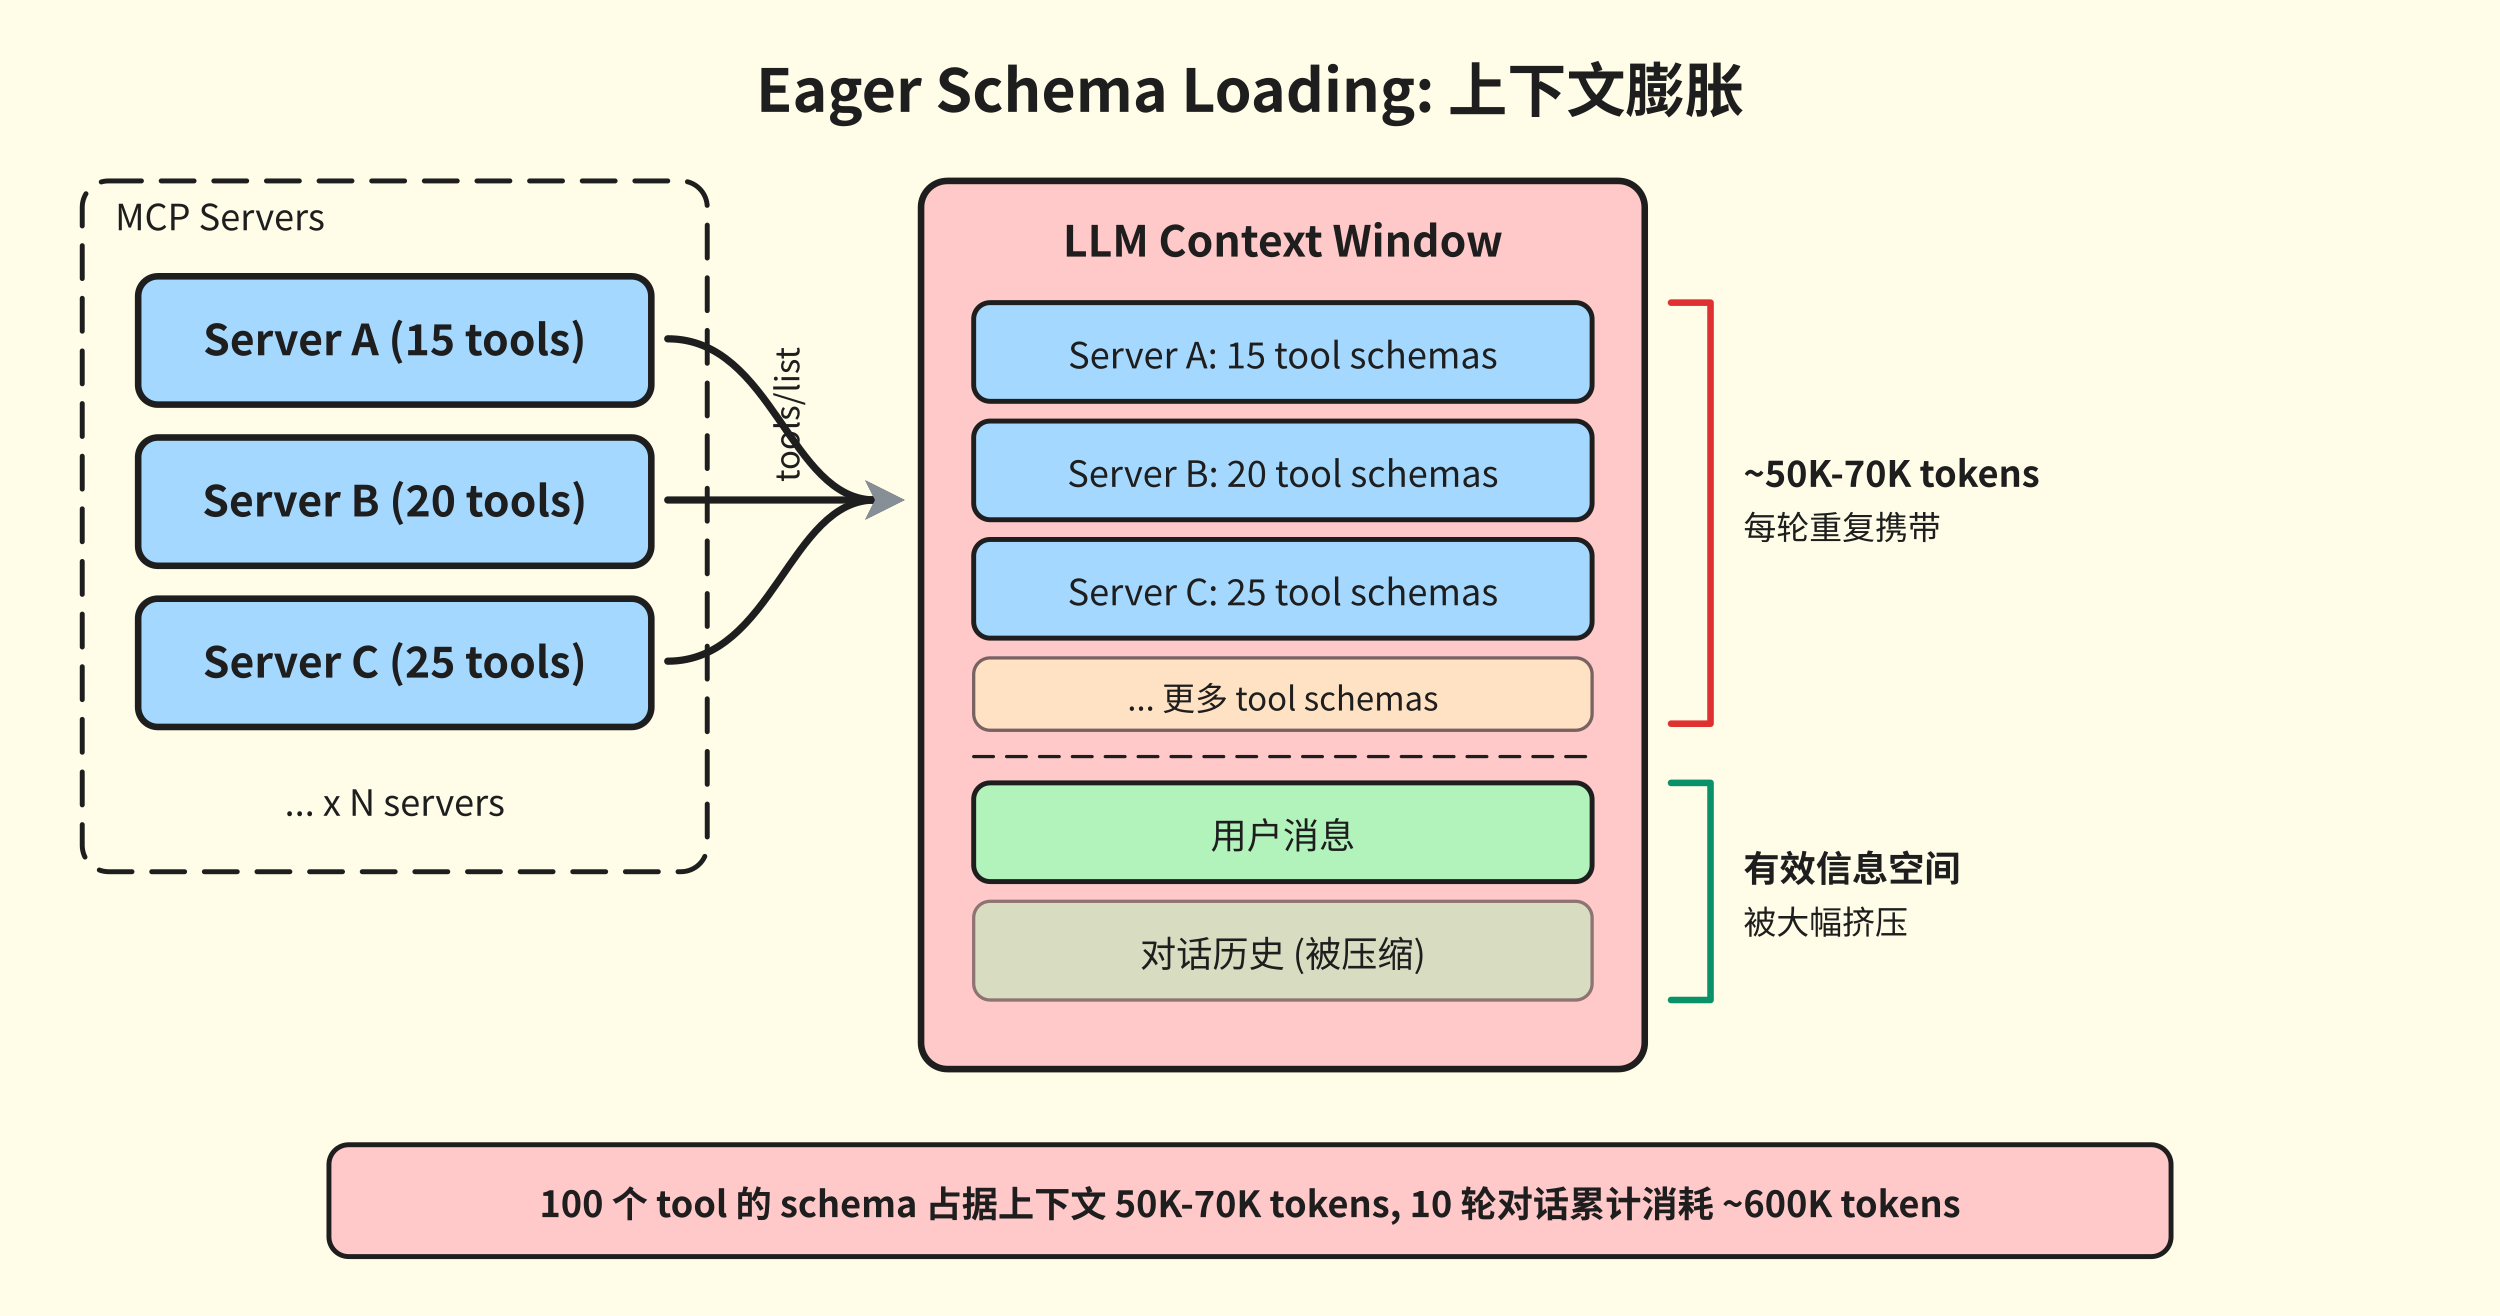
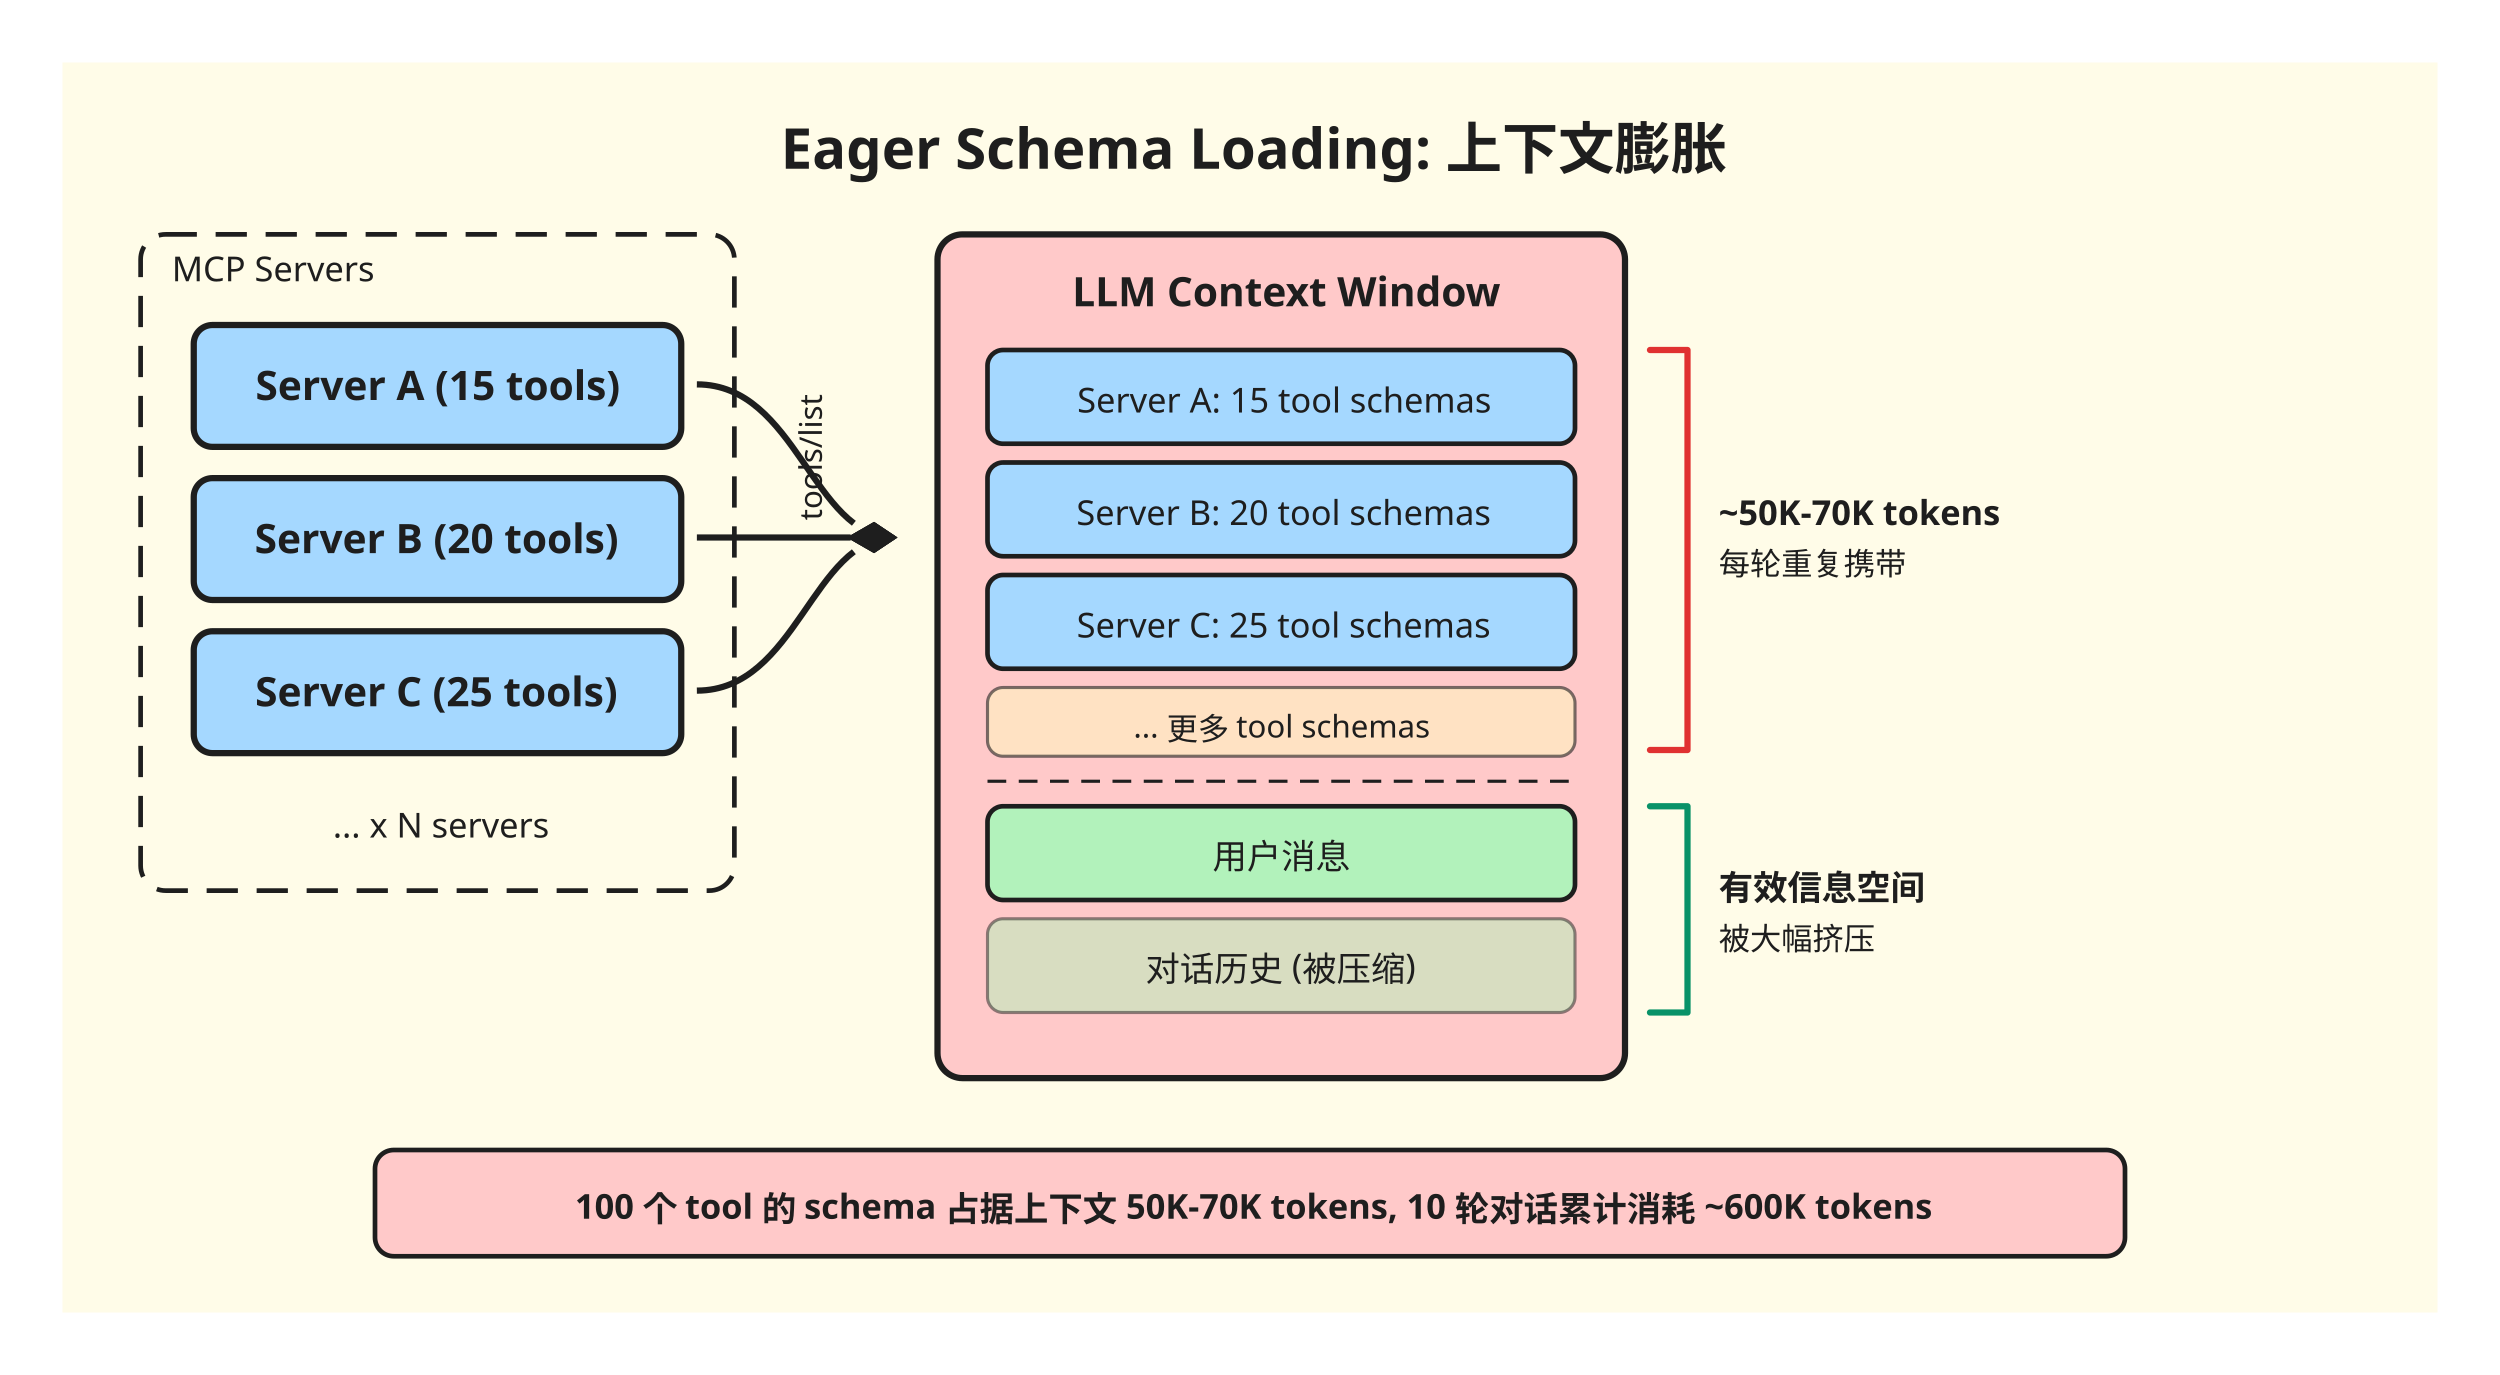
- <svg xmlns="http://www.w3.org/2000/svg" viewBox="0 0 760 400" width="760">
-   <style>
-     text { font-family: 'Patrick Hand', 'LXGW WenKai', 'PingFang SC', 'Microsoft YaHei', 'Noto Sans CJK SC', cursive; }
-   </style>
+ <svg xmlns="http://www.w3.org/2000/svg" width="800" height="440" viewBox="-20 -20 800 440">
  <defs>
-     <marker id="arrow-red" markerWidth="12" markerHeight="12" refX="3" refY="6" orient="auto" markerUnits="userSpaceOnUse">
-       <path d="M0,0 L12,6 L0,12 L3,6 z" fill="#e03131" />
+     <marker id="connector-arrow-0" markerUnits="userSpaceOnUse" markerWidth="40" markerHeight="40" refX="13.8" refY="0" orient="auto" overflow="visible">
+       <path fill="#1e1e1e" stroke="none" d="M -1.2 0 L 7.5 -5 L 15 0 L 7.5 5 Z" />
    </marker>
-     <marker id="arrow-teal" markerWidth="12" markerHeight="12" refX="3" refY="6" orient="auto" markerUnits="userSpaceOnUse">
-       <path d="M0,0 L12,6 L0,12 L3,6 z" fill="#099268" />
+     <marker id="connector-arrow-1" markerUnits="userSpaceOnUse" markerWidth="40" markerHeight="40" refX="13.8" refY="0" orient="auto" overflow="visible">
+       <path fill="#1e1e1e" stroke="none" d="M -1.2 0 L 7.5 -5 L 15 0 L 7.5 5 Z" />
    </marker>
-     <marker id="arrow-gray" markerWidth="12" markerHeight="12" refX="3" refY="6" orient="auto" markerUnits="userSpaceOnUse">
-       <path d="M0,0 L12,6 L0,12 L3,6 z" fill="#868e96" />
+     <marker id="connector-arrow-2" markerUnits="userSpaceOnUse" markerWidth="40" markerHeight="40" refX="13.8" refY="0" orient="auto" overflow="visible">
+       <path fill="#1e1e1e" stroke="none" d="M -1.2 0 L 7.5 -5 L 15 0 L 7.5 5 Z" />
    </marker>
  </defs>
-   <rect width="760" height="400" fill="#fffce8" />
-   <text x="380" y="34" font-size="18" font-weight="700" fill="#1e1e1e" text-anchor="middle">Eager Schema Loading: 上下文膨胀</text>
-   <rect x="25" y="55" width="190" height="210" rx="8" fill="none" stroke="#1e1e1e" stroke-width="1.5" stroke-dasharray="10,6" stroke-linecap="round" stroke-linejoin="round" />
-   <text x="35" y="70" font-size="11" fill="#1e1e1e">MCP Servers</text>
-   <rect x="42" y="84" width="156" height="39" rx="6" fill="#a5d8ff" stroke="#1e1e1e" stroke-width="2" stroke-linejoin="round" />
-   <text x="120" y="108" font-size="13" font-weight="700" fill="#1e1e1e" text-anchor="middle">Server A (15 tools)</text>
-   <rect x="42" y="133" width="156" height="39" rx="6" fill="#a5d8ff" stroke="#1e1e1e" stroke-width="2" stroke-linejoin="round" />
-   <text x="120" y="157" font-size="13" font-weight="700" fill="#1e1e1e" text-anchor="middle">Server B (20 tools)</text>
-   <rect x="42" y="182" width="156" height="39" rx="6" fill="#a5d8ff" stroke="#1e1e1e" stroke-width="2" stroke-linejoin="round" />
-   <text x="120" y="206" font-size="13" font-weight="700" fill="#1e1e1e" text-anchor="middle">Server C (25 tools)</text>
-   <text x="120" y="248" font-size="11" fill="#1e1e1e" text-anchor="middle">... x N servers</text>
-   <path d="M203,103 C 235,103 240,152 266,152" fill="none" stroke="#1e1e1e" stroke-width="2.2" stroke-linecap="round" stroke-linejoin="round" marker-end="url(#arrow-gray)" />
-   <path d="M203,152 L 266,152" fill="none" stroke="#1e1e1e" stroke-width="2.2" stroke-linecap="round" stroke-linejoin="round" marker-end="url(#arrow-gray)" />
-   <path d="M203,201 C 235,201 240,152 266,152" fill="none" stroke="#1e1e1e" stroke-width="2.2" stroke-linecap="round" stroke-linejoin="round" marker-end="url(#arrow-gray)" />
-   <text x="243" y="126" font-size="10" fill="#1e1e1e" text-anchor="middle" transform="rotate(-90,243,126)">tools/list</text>
-   <rect x="280" y="55" width="220" height="270" rx="8" fill="#ffc9c9" stroke="#1e1e1e" stroke-width="2" stroke-linejoin="round" />
-   <text x="390" y="78" font-size="13" font-weight="700" fill="#1e1e1e" text-anchor="middle">LLM Context Window</text>
-   <rect x="296" y="92" width="188" height="30" rx="5" fill="#a5d8ff" stroke="#1e1e1e" stroke-width="1.5" stroke-linejoin="round" />
-   <text x="390" y="112" font-size="11" fill="#1e1e1e" text-anchor="middle">Server A: 15 tool schemas</text>
-   <rect x="296" y="128" width="188" height="30" rx="5" fill="#a5d8ff" stroke="#1e1e1e" stroke-width="1.5" stroke-linejoin="round" />
-   <text x="390" y="148" font-size="11" fill="#1e1e1e" text-anchor="middle">Server B: 20 tool schemas</text>
-   <rect x="296" y="164" width="188" height="30" rx="5" fill="#a5d8ff" stroke="#1e1e1e" stroke-width="1.5" stroke-linejoin="round" />
-   <text x="390" y="184" font-size="11" fill="#1e1e1e" text-anchor="middle">Server C: 25 tool schemas</text>
-   <rect x="296" y="200" width="188" height="22" rx="5" fill="#fff3bf" stroke="#1e1e1e" stroke-width="1" stroke-linejoin="round" opacity="0.6" />
-   <text x="390" y="216" font-size="10" fill="#1e1e1e" text-anchor="middle">... 更多 tool schemas</text>
-   <line x1="296" y1="230" x2="484" y2="230" stroke="#1e1e1e" stroke-width="1" stroke-dasharray="6,4" stroke-linecap="round" />
-   <rect x="296" y="238" width="188" height="30" rx="5" fill="#b2f2bb" stroke="#1e1e1e" stroke-width="1.5" stroke-linejoin="round" />
-   <text x="390" y="258" font-size="11" fill="#1e1e1e" text-anchor="middle">用户消息</text>
-   <rect x="296" y="274" width="188" height="30" rx="5" fill="#b2f2bb" stroke="#1e1e1e" stroke-width="1" stroke-linejoin="round" opacity="0.5" />
-   <text x="390" y="294" font-size="11" fill="#1e1e1e" text-anchor="middle">对话历史 (被压缩)</text>
-   <path d="M508,92 L 520,92 L 520,220 L 508,220" fill="none" stroke="#e03131" stroke-width="2" stroke-linecap="round" stroke-linejoin="round" />
-   <text x="530" y="148" font-size="11" font-weight="700" fill="#1e1e1e">~50K-70K tokens</text>
-   <text x="530" y="164" font-size="10" fill="#1e1e1e">每轮重复携带</text>
-   <path d="M508,238 L 520,238 L 520,304 L 508,304" fill="none" stroke="#099268" stroke-width="2" stroke-linecap="round" stroke-linejoin="round" />
-   <text x="530" y="268" font-size="11" font-weight="700" fill="#1e1e1e">有效信息空间</text>
-   <text x="530" y="284" font-size="10" fill="#1e1e1e">被大幅挤压</text>
-   <rect x="100" y="348" width="560" height="34" rx="6" fill="#ffc9c9" stroke="#1e1e1e" stroke-width="1.5" stroke-linejoin="round" />
-   <text x="380" y="370" font-size="11" font-weight="700" fill="#1e1e1e" text-anchor="middle">100 个 tool 的 schema 占据上下文 50K-70K tokens, 10 轮对话累计消耗 ~600K tokens</text>
+   <g id="o1:1" transform="translate(0, 0)">
+     <rect x="0" y="0" width="760" height="400" fill="#fffce8" stroke="none" stroke-width="0" rx="0" ry="0" />
+   </g>
+   <g id="a1:1" transform="translate(200.5, 12.823)">
+     <text font-size="18" font-family="Noto Sans SC" font-weight="bold" fill="#1e1e1e" text-anchor="middle" dominant-baseline="alphabetic" x="179.5">
+       <tspan x="179.5" y="21.177">
+         <tspan x="29.33" text-anchor="start">Eager Schema Loading: 上下文膨胀</tspan>
+       </tspan>
+     </text>
+   </g>
+   <g id="o1:2" transform="translate(25, 55)">
+     <rect x="0" y="0" width="190" height="210" fill="none" stroke="#1e1e1e" stroke-width="1.5" stroke-dasharray="10 6" rx="8" ry="8" />
+   </g>
+   <g id="a1:2" transform="translate(35, 57.0585)">
+     <text font-size="11" font-family="Noto Sans SC" font-weight="normal" fill="#1e1e1e" text-anchor="start" dominant-baseline="alphabetic" x="0">
+       <tspan x="0" y="12.942">
+         <tspan x="0" text-anchor="start">MCP Servers</tspan>
+       </tspan>
+     </text>
+   </g>
+   <g id="o1:3" transform="translate(42, 84)">
+     <rect x="0" y="0" width="156" height="39" fill="#a5d8ff" stroke="#1e1e1e" stroke-width="2" rx="6" ry="6" />
+   </g>
+   <g id="a1:3" transform="translate(50, 92.7055)">
+     <text font-size="13" font-family="Noto Sans SC" font-weight="bold" fill="#1e1e1e" text-anchor="middle" dominant-baseline="alphabetic" x="70">
+       <tspan x="70" y="15.295">
+         <tspan x="11.745" text-anchor="start">Server A (15 tools)</tspan>
+       </tspan>
+     </text>
+   </g>
+   <g id="o1:4" transform="translate(42, 133)">
+     <rect x="0" y="0" width="156" height="39" fill="#a5d8ff" stroke="#1e1e1e" stroke-width="2" rx="6" ry="6" />
+   </g>
+   <g id="a1:4" transform="translate(50, 141.7055)">
+     <text font-size="13" font-family="Noto Sans SC" font-weight="bold" fill="#1e1e1e" text-anchor="middle" dominant-baseline="alphabetic" x="70">
+       <tspan x="70" y="15.295">
+         <tspan x="11.485" text-anchor="start">Server B (20 tools)</tspan>
+       </tspan>
+     </text>
+   </g>
+   <g id="o1:5" transform="translate(42, 182)">
+     <rect x="0" y="0" width="156" height="39" fill="#a5d8ff" stroke="#1e1e1e" stroke-width="2" rx="6" ry="6" />
+   </g>
+   <g id="a1:5" transform="translate(50, 190.7055)">
+     <text font-size="13" font-family="Noto Sans SC" font-weight="bold" fill="#1e1e1e" text-anchor="middle" dominant-baseline="alphabetic" x="70">
+       <tspan x="70" y="15.295">
+         <tspan x="11.645" text-anchor="start">Server C (25 tools)</tspan>
+       </tspan>
+     </text>
+   </g>
+   <g id="a1:6" transform="translate(85, 235.0585)">
+     <text font-size="11" font-family="Noto Sans SC" font-weight="normal" fill="#1e1e1e" text-anchor="middle" dominant-baseline="alphabetic" x="35">
+       <tspan x="35" y="12.942">
+         <tspan x="1.51" text-anchor="start">... x N servers</tspan>
+       </tspan>
+     </text>
+   </g>
+   <g id="c1:1" transform="translate(203, 103)">
+     <path fill="none" stroke="#1e1e1e" stroke-width="2" stroke-linecap="butt" stroke-linejoin="round" marker-end="url(#connector-arrow-0)" stroke-dasharray="0 0 69.581 13.8" d="M 0 0 C 32 0 37 49 63 49" />
+   </g>
+   <g id="c1:2" transform="translate(203, 152)">
+     <path fill="none" stroke="#1e1e1e" stroke-width="2" stroke-linecap="butt" stroke-linejoin="round" marker-end="url(#connector-arrow-1)" stroke-dasharray="0 0 49.2 13.8" d="M 0 0 L 63 0" />
+   </g>
+   <g id="c1:3" transform="translate(203, 152)">
+     <path fill="none" stroke="#1e1e1e" stroke-width="2" stroke-linecap="butt" stroke-linejoin="round" marker-end="url(#connector-arrow-2)" stroke-dasharray="0 0 69.581 13.8" d="M 0 49 C 32 49 37 0 63 0" />
+   </g>
+   <g id="a1:7" transform="translate(231.235, 144.5) rotate(-90)">
+     <text font-size="10" font-family="Noto Sans SC" font-weight="normal" fill="#1e1e1e" text-anchor="middle" dominant-baseline="alphabetic" x="18.5">
+       <tspan x="18.5" y="11.765">
+         <tspan x="-2" text-anchor="start">tools/list</tspan>
+       </tspan>
+     </text>
+   </g>
+   <g id="o1:6" transform="translate(280, 55)">
+     <rect x="0" y="0" width="220" height="270" fill="#ffc9c9" stroke="#1e1e1e" stroke-width="2" rx="8" ry="8" />
+   </g>
+   <g id="a1:8" transform="translate(311.5, 62.7055)">
+     <text font-size="13" font-family="Noto Sans SC" font-weight="bold" fill="#1e1e1e" text-anchor="middle" dominant-baseline="alphabetic" x="78.5">
+       <tspan x="78.5" y="15.295">
+         <tspan x="11.61" text-anchor="start">LLM Context Window</tspan>
+       </tspan>
+     </text>
+   </g>
+   <g id="o1:7" transform="translate(296, 92)">
+     <rect x="0" y="0" width="188" height="30" fill="#a5d8ff" stroke="#1e1e1e" stroke-width="1.5" rx="5" ry="5" />
+   </g>
+   <g id="a1:9" transform="translate(324, 99.0585)">
+     <text font-size="11" font-family="Noto Sans SC" font-weight="normal" fill="#1e1e1e" text-anchor="middle" dominant-baseline="alphabetic" x="66">
+       <tspan x="66" y="12.942">
+         <tspan x="0.705" text-anchor="start">Server A: 15 tool schemas</tspan>
+       </tspan>
+     </text>
+   </g>
+   <g id="o1:8" transform="translate(296, 128)">
+     <rect x="0" y="0" width="188" height="30" fill="#a5d8ff" stroke="#1e1e1e" stroke-width="1.5" rx="5" ry="5" />
+   </g>
+   <g id="a1:10" transform="translate(324, 135.0585)">
+     <text font-size="11" font-family="Noto Sans SC" font-weight="normal" fill="#1e1e1e" text-anchor="middle" dominant-baseline="alphabetic" x="66">
+       <tspan x="66" y="12.942">
+         <tspan x="0.435" text-anchor="start">Server B: 20 tool schemas</tspan>
+       </tspan>
+     </text>
+   </g>
+   <g id="o1:9" transform="translate(296, 164)">
+     <rect x="0" y="0" width="188" height="30" fill="#a5d8ff" stroke="#1e1e1e" stroke-width="1.5" rx="5" ry="5" />
+   </g>
+   <g id="a1:11" transform="translate(323.5, 171.0585)">
+     <text font-size="11" font-family="Noto Sans SC" font-weight="normal" fill="#1e1e1e" text-anchor="middle" dominant-baseline="alphabetic" x="66.5">
+       <tspan x="66.5" y="12.942">
+         <tspan x="1.04" text-anchor="start">Server C: 25 tool schemas</tspan>
+       </tspan>
+     </text>
+   </g>
+   <g id="o1:10" transform="translate(296, 200)" fill-opacity="0.6" stroke-opacity="0.6">
+     <rect x="0" y="0" width="188" height="22" fill="#fff3bf" stroke="#1e1e1e" stroke-width="1" rx="5" ry="5" />
+   </g>
+   <g id="a1:12" transform="translate(342.5, 204.235)">
+     <text font-size="10" font-family="Noto Sans SC" font-weight="normal" fill="#1e1e1e" text-anchor="middle" dominant-baseline="alphabetic" x="47.5">
+       <tspan x="47.5" y="11.765">
+         <tspan x="0.2" text-anchor="start">... 更多 tool schemas</tspan>
+       </tspan>
+     </text>
+   </g>
+   <g id="c1:4" transform="translate(296, 230)">
+     <path fill="none" stroke="#1e1e1e" stroke-width="1" stroke-dasharray="6 4" d="M 0 0 L 188 0" />
+   </g>
+   <g id="o1:11" transform="translate(296, 238)">
+     <rect x="0" y="0" width="188" height="30" fill="#b2f2bb" stroke="#1e1e1e" stroke-width="1.5" rx="5" ry="5" />
+   </g>
+   <g id="a1:13" transform="translate(368, 245.0585)">
+     <text font-size="11" font-family="Noto Sans SC" font-weight="normal" fill="#1e1e1e" text-anchor="middle" dominant-baseline="alphabetic" x="22">
+       <tspan x="22" y="12.942">
+         <tspan x="0" text-anchor="start">用户消息</tspan>
+       </tspan>
+     </text>
+   </g>
+   <g id="o1:12" transform="translate(296, 274)" fill-opacity="0.5" stroke-opacity="0.5">
+     <rect x="0" y="0" width="188" height="30" fill="#b2f2bb" stroke="#1e1e1e" stroke-width="1" rx="5" ry="5" />
+   </g>
+   <g id="a1:14" transform="translate(345.5, 281.0585)">
+     <text font-size="11" font-family="Noto Sans SC" font-weight="normal" fill="#1e1e1e" text-anchor="middle" dominant-baseline="alphabetic" x="44.5">
+       <tspan x="44.5" y="12.942">
+         <tspan x="1.05" text-anchor="start">对话历史 (被压缩)</tspan>
+       </tspan>
+     </text>
+   </g>
+   <g id="c1:5" transform="translate(508, 92)">
+     <path fill="none" stroke="#e03131" stroke-width="2" stroke-linecap="round" stroke-linejoin="round" d="M 0 0 L 12 0 L 12 128 L 0 128" />
+   </g>
+   <g id="a1:15" transform="translate(530, 135.0585)">
+     <text font-size="11" font-family="Noto Sans SC" font-weight="bold" fill="#1e1e1e" text-anchor="start" dominant-baseline="alphabetic" x="0">
+       <tspan x="0" y="12.942">
+         <tspan x="0" text-anchor="start">~50K-70K tokens</tspan>
+       </tspan>
+     </text>
+   </g>
+   <g id="a1:16" transform="translate(530, 152.235)">
+     <text font-size="10" font-family="Noto Sans SC" font-weight="normal" fill="#1e1e1e" text-anchor="start" dominant-baseline="alphabetic" x="0">
+       <tspan x="0" y="11.765">
+         <tspan x="0" text-anchor="start">每轮重复携带</tspan>
+       </tspan>
+     </text>
+   </g>
+   <g id="c1:6" transform="translate(508, 238)">
+     <path fill="none" stroke="#099268" stroke-width="2" stroke-linecap="round" stroke-linejoin="round" d="M 0 0 L 12 0 L 12 66 L 0 66" />
+   </g>
+   <g id="a1:17" transform="translate(530, 255.0585)">
+     <text font-size="11" font-family="Noto Sans SC" font-weight="bold" fill="#1e1e1e" text-anchor="start" dominant-baseline="alphabetic" x="0">
+       <tspan x="0" y="12.942">
+         <tspan x="0" text-anchor="start">有效信息空间</tspan>
+       </tspan>
+     </text>
+   </g>
+   <g id="a1:18" transform="translate(530, 272.235)">
+     <text font-size="10" font-family="Noto Sans SC" font-weight="normal" fill="#1e1e1e" text-anchor="start" dominant-baseline="alphabetic" x="0">
+       <tspan x="0" y="11.765">
+         <tspan x="0" text-anchor="start">被大幅挤压</tspan>
+       </tspan>
+     </text>
+   </g>
+   <g id="o1:13" transform="translate(100, 348)">
+     <rect x="0" y="0" width="560" height="34" fill="#ffc9c9" stroke="#1e1e1e" stroke-width="1.5" rx="6" ry="6" />
+   </g>
+   <g id="a1:19" transform="translate(119, 357.0585)">
+     <text font-size="11" font-family="Noto Sans SC" font-weight="bold" fill="#1e1e1e" text-anchor="middle" dominant-baseline="alphabetic" x="261">
+       <tspan x="261" y="12.942">
+         <tspan x="44.98" text-anchor="start">100 个 tool 的 schema 占据上下文 50K-70K tokens, 10 轮对话累计消耗 ~600K tokens</tspan>
+       </tspan>
+     </text>
+   </g>
</svg>
